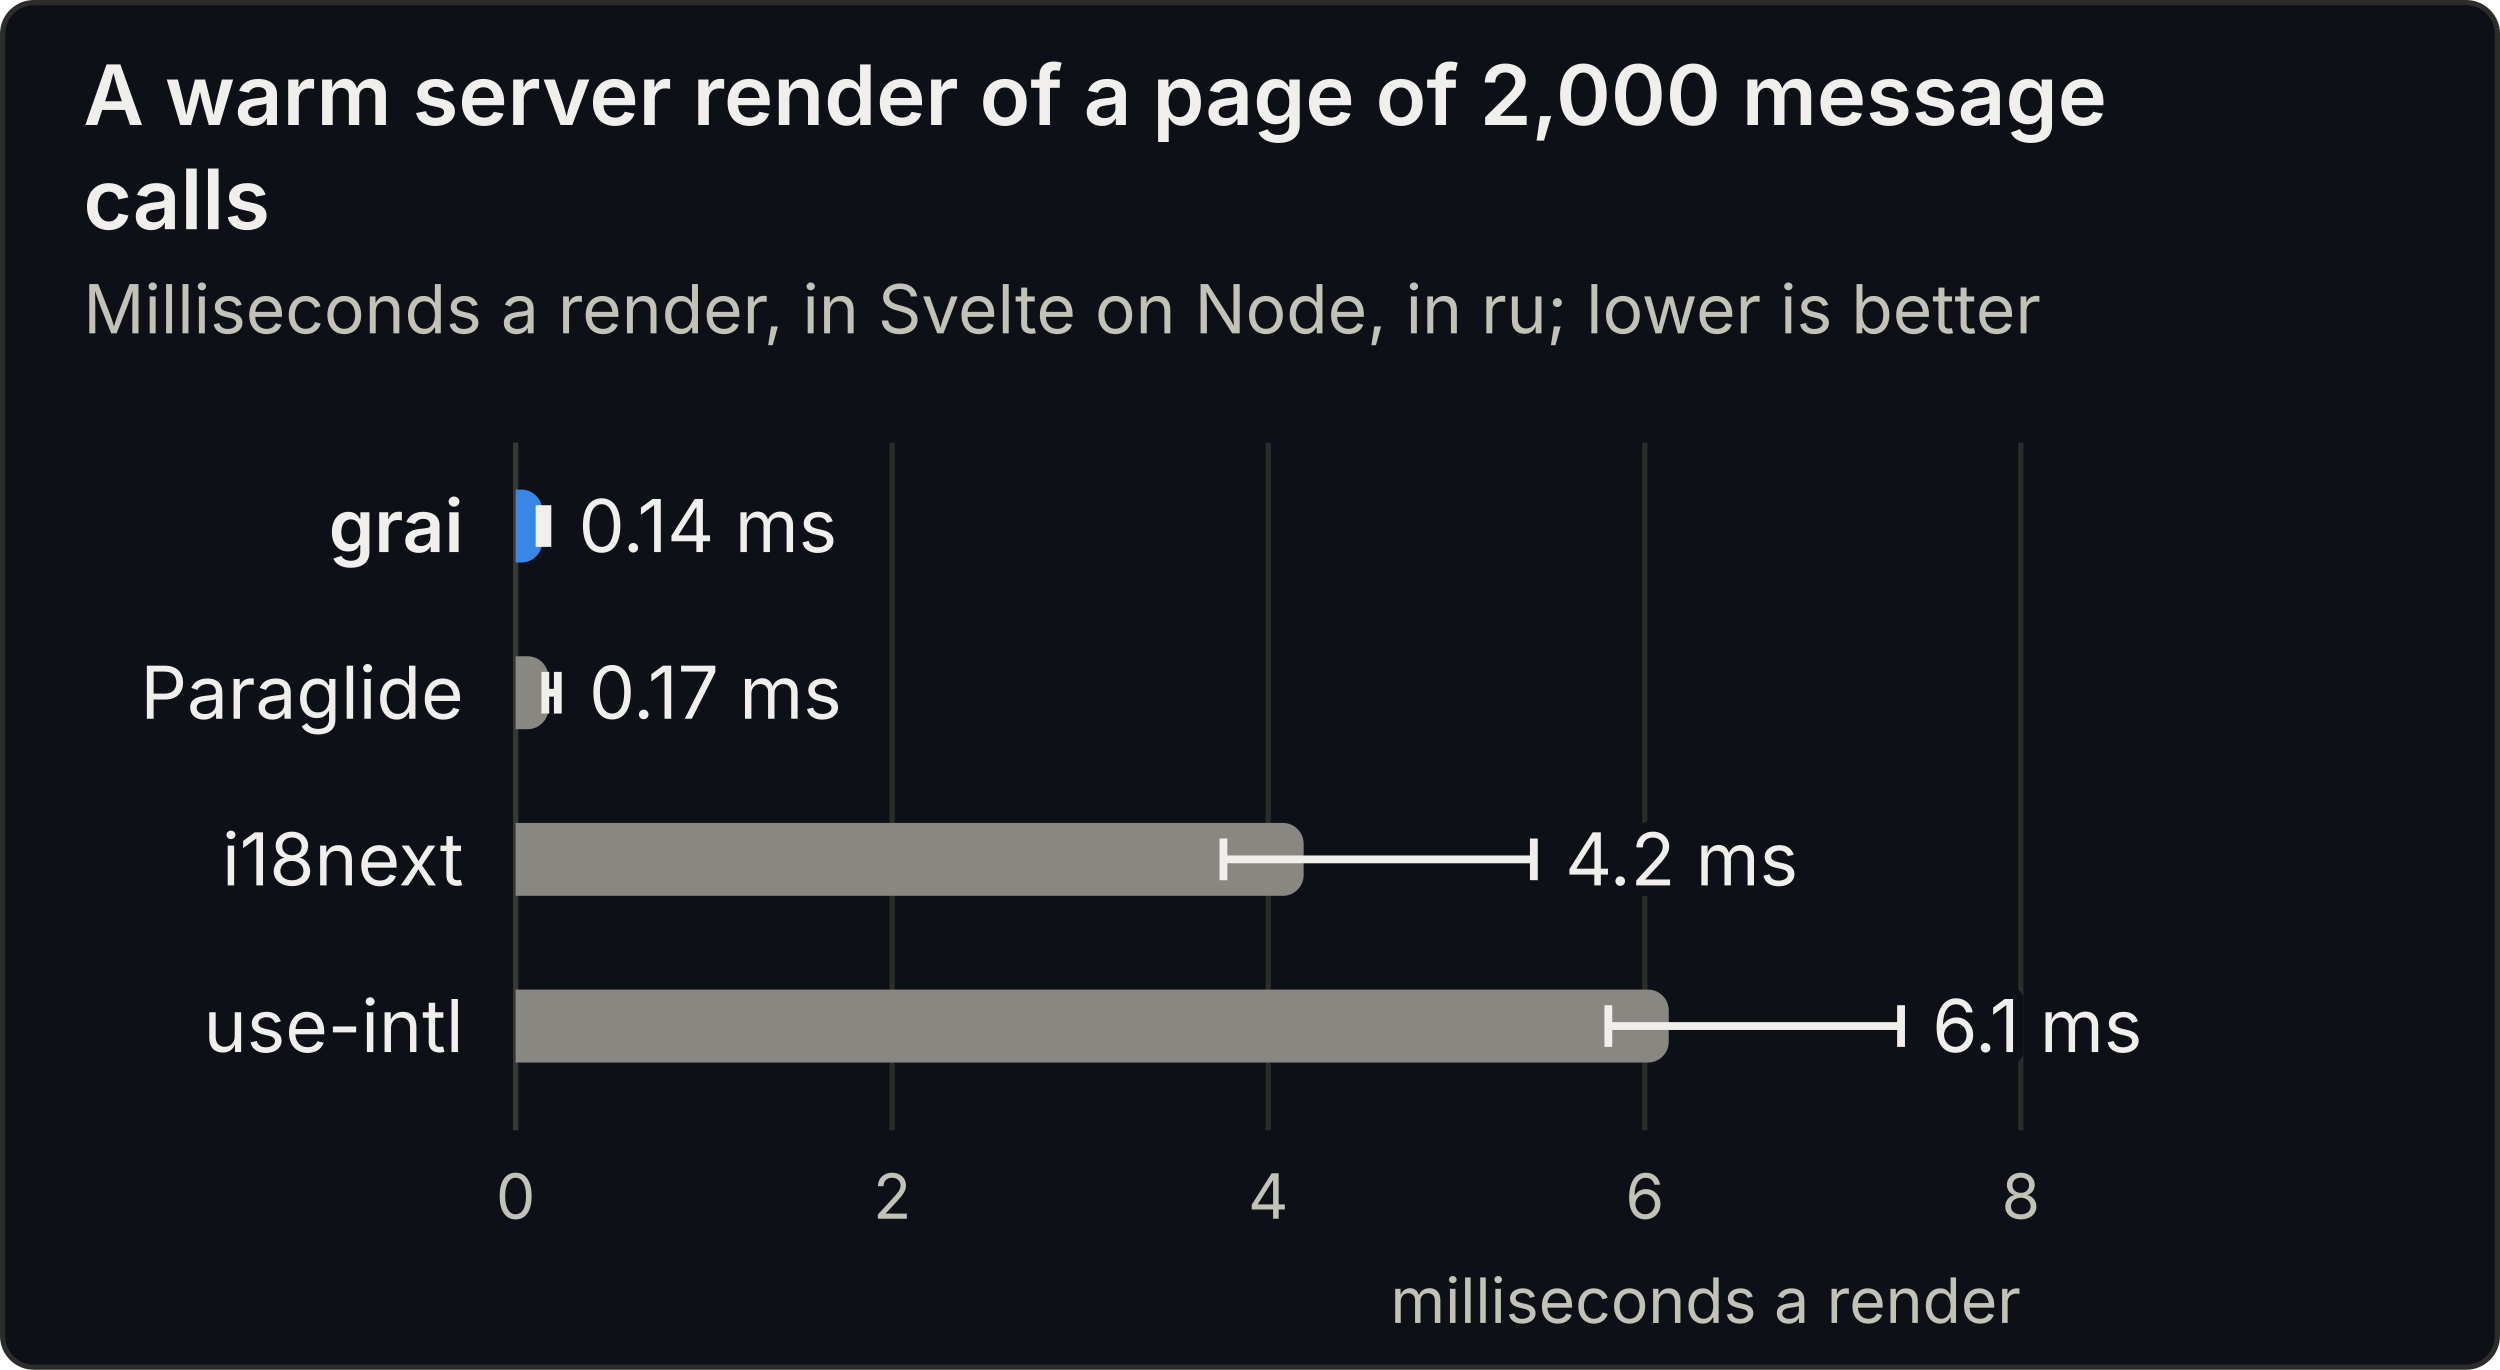
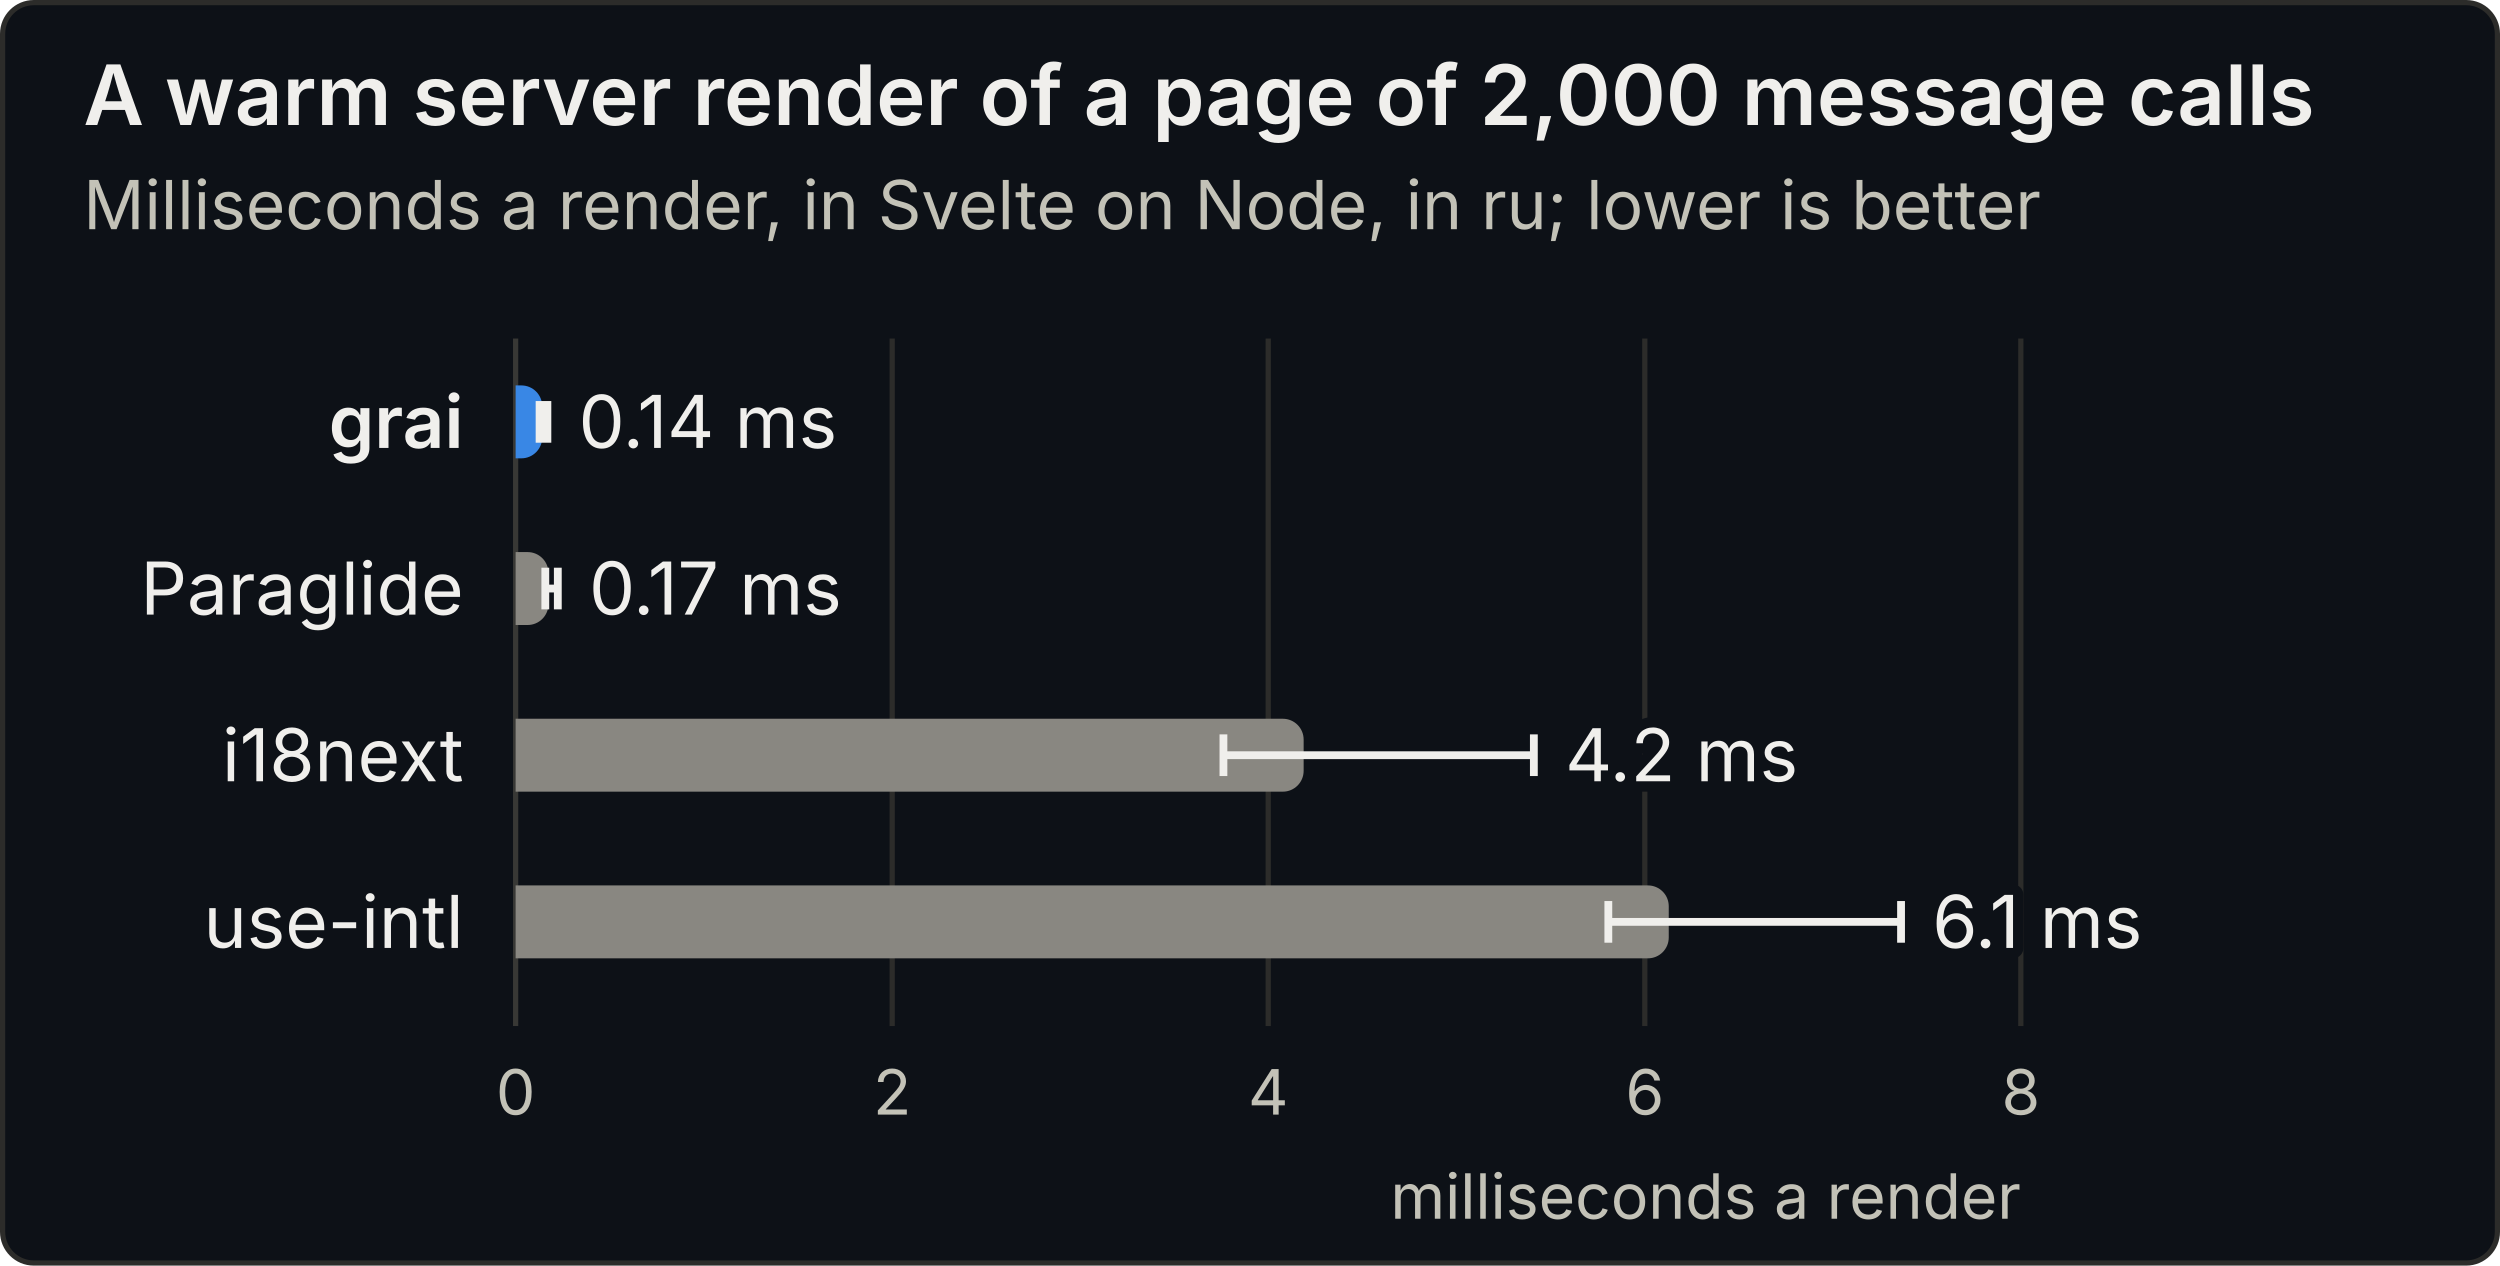
- <svg xmlns="http://www.w3.org/2000/svg" viewBox="0 0 480 263" width="480" height="263" font-family="system-ui, -apple-system, 'Segoe UI', sans-serif">
-   <rect x="0.5" y="0.5" width="479" height="262" rx="6" fill="#0d1117" stroke="#2c2c2a" />
-   <text x="16" y="24" font-size="16" font-weight="600" fill="#f0efec">A warm server render of a page of 2,000 message</text>
-   <text x="16" y="44" font-size="16" font-weight="600" fill="#f0efec">calls</text>
-   <text x="16" y="64" font-size="13" fill="#c3c2b7">Milliseconds a render, in Svelte on Node, in ru; lower is better</text>
-   <line x1="99" y1="85" x2="99" y2="217" stroke="#383835" stroke-width="1" />
-   <text x="99" y="234" font-size="12" text-anchor="middle" fill="#c3c2b7" style="font-variant-numeric: tabular-nums">0</text>
-   <line x1="171.3" y1="85" x2="171.3" y2="217" stroke="#2c2c2a" stroke-width="1" />
-   <text x="171.3" y="234" font-size="12" text-anchor="middle" fill="#c3c2b7" style="font-variant-numeric: tabular-nums">2</text>
-   <line x1="243.5" y1="85" x2="243.5" y2="217" stroke="#2c2c2a" stroke-width="1" />
-   <text x="243.5" y="234" font-size="12" text-anchor="middle" fill="#c3c2b7" style="font-variant-numeric: tabular-nums">4</text>
-   <line x1="315.8" y1="85" x2="315.8" y2="217" stroke="#2c2c2a" stroke-width="1" />
-   <text x="315.8" y="234" font-size="12" text-anchor="middle" fill="#c3c2b7" style="font-variant-numeric: tabular-nums">6</text>
-   <line x1="388" y1="85" x2="388" y2="217" stroke="#2c2c2a" stroke-width="1" />
-   <text x="388" y="234" font-size="12" text-anchor="middle" fill="#c3c2b7" style="font-variant-numeric: tabular-nums">8</text>
-   <text x="89" y="106" font-size="14" text-anchor="end" font-weight="600" fill="#f0efec">grai</text>
-   <path d="M99,94H100.1A4,4 0 0 1 104.1,98V104A4,4 0 0 1 100.1,108H99Z" fill="#3987e5" />
-   <path d="M103.6,101H105.1M103.6,97V105M105.1,97V105" stroke="#f0efec" stroke-width="1.5" fill="none" />
-   <text x="111.1" y="106" font-size="14" fill="#f0efec" stroke="#0d1117" stroke-width="4" stroke-linejoin="round" paint-order="stroke" style="font-variant-numeric: tabular-nums">0.14 ms</text>
-   <text x="89" y="138" font-size="14" text-anchor="end" fill="#f0efec">Paraglide</text>
-   <path d="M99,126H101.3A4,4 0 0 1 105.3,130V136A4,4 0 0 1 101.3,140H99Z" fill="#898781" />
-   <path d="M104.7,133H107.1M104.7,129V137M107.1,129V137" stroke="#f0efec" stroke-width="1.5" fill="none" />
-   <text x="113.1" y="138" font-size="14" fill="#f0efec" stroke="#0d1117" stroke-width="4" stroke-linejoin="round" paint-order="stroke" style="font-variant-numeric: tabular-nums">0.17 ms</text>
-   <text x="89" y="170" font-size="14" text-anchor="end" fill="#f0efec">i18next</text>
-   <path d="M99,158H246.3A4,4 0 0 1 250.3,162V168A4,4 0 0 1 246.3,172H99Z" fill="#898781" />
-   <path d="M234.9,165H294.5M234.9,161V169M294.5,161V169" stroke="#f0efec" stroke-width="1.5" fill="none" />
-   <text x="300.5" y="170" font-size="14" fill="#f0efec" stroke="#0d1117" stroke-width="4" stroke-linejoin="round" paint-order="stroke" style="font-variant-numeric: tabular-nums">4.2 ms</text>
-   <text x="89" y="202" font-size="14" text-anchor="end" fill="#f0efec">use-intl</text>
-   <path d="M99,190H316.4A4,4 0 0 1 320.4,194V200A4,4 0 0 1 316.4,204H99Z" fill="#898781" />
-   <path d="M308.8,197H365M308.8,193V201M365,193V201" stroke="#f0efec" stroke-width="1.5" fill="none" />
-   <text x="371" y="202" font-size="14" fill="#f0efec" stroke="#0d1117" stroke-width="4" stroke-linejoin="round" paint-order="stroke" style="font-variant-numeric: tabular-nums">6.1 ms</text>
-   <text x="388" y="254" font-size="12" text-anchor="end" fill="#c3c2b7">milliseconds a render</text>
+ <svg xmlns="http://www.w3.org/2000/svg" viewBox="0 0 480 243" width="480" height="243" font-family="system-ui, -apple-system, 'Segoe UI', sans-serif">
+   <rect x="0.5" y="0.5" width="479" height="242" rx="6" fill="#0d1117" stroke="#2c2c2a" />
+   <text x="16" y="24" font-size="16" font-weight="600" fill="#f0efec">A warm server render of a page of 2,000 message calls</text>
+   <text x="16" y="44" font-size="13" fill="#c3c2b7">Milliseconds a render, in Svelte on Node, in ru; lower is better</text>
+   <line x1="99" y1="65" x2="99" y2="197" stroke="#383835" stroke-width="1" />
+   <text x="99" y="214" font-size="12" text-anchor="middle" fill="#c3c2b7" style="font-variant-numeric: tabular-nums">0</text>
+   <line x1="171.3" y1="65" x2="171.3" y2="197" stroke="#2c2c2a" stroke-width="1" />
+   <text x="171.3" y="214" font-size="12" text-anchor="middle" fill="#c3c2b7" style="font-variant-numeric: tabular-nums">2</text>
+   <line x1="243.5" y1="65" x2="243.5" y2="197" stroke="#2c2c2a" stroke-width="1" />
+   <text x="243.5" y="214" font-size="12" text-anchor="middle" fill="#c3c2b7" style="font-variant-numeric: tabular-nums">4</text>
+   <line x1="315.8" y1="65" x2="315.8" y2="197" stroke="#2c2c2a" stroke-width="1" />
+   <text x="315.8" y="214" font-size="12" text-anchor="middle" fill="#c3c2b7" style="font-variant-numeric: tabular-nums">6</text>
+   <line x1="388" y1="65" x2="388" y2="197" stroke="#2c2c2a" stroke-width="1" />
+   <text x="388" y="214" font-size="12" text-anchor="middle" fill="#c3c2b7" style="font-variant-numeric: tabular-nums">8</text>
+   <text x="89" y="86" font-size="14" text-anchor="end" font-weight="600" fill="#f0efec">grai</text>
+   <path d="M99,74H100.1A4,4 0 0 1 104.1,78V84A4,4 0 0 1 100.1,88H99Z" fill="#3987e5" />
+   <path d="M103.6,81H105.1M103.6,77V85M105.1,77V85" stroke="#f0efec" stroke-width="1.5" fill="none" />
+   <text x="111.1" y="86" font-size="14" fill="#f0efec" stroke="#0d1117" stroke-width="4" stroke-linejoin="round" paint-order="stroke" style="font-variant-numeric: tabular-nums">0.14 ms</text>
+   <text x="89" y="118" font-size="14" text-anchor="end" fill="#f0efec">Paraglide</text>
+   <path d="M99,106H101.3A4,4 0 0 1 105.3,110V116A4,4 0 0 1 101.3,120H99Z" fill="#898781" />
+   <path d="M104.7,113H107.1M104.7,109V117M107.1,109V117" stroke="#f0efec" stroke-width="1.5" fill="none" />
+   <text x="113.1" y="118" font-size="14" fill="#f0efec" stroke="#0d1117" stroke-width="4" stroke-linejoin="round" paint-order="stroke" style="font-variant-numeric: tabular-nums">0.17 ms</text>
+   <text x="89" y="150" font-size="14" text-anchor="end" fill="#f0efec">i18next</text>
+   <path d="M99,138H246.3A4,4 0 0 1 250.3,142V148A4,4 0 0 1 246.3,152H99Z" fill="#898781" />
+   <path d="M234.9,145H294.5M234.9,141V149M294.5,141V149" stroke="#f0efec" stroke-width="1.5" fill="none" />
+   <text x="300.5" y="150" font-size="14" fill="#f0efec" stroke="#0d1117" stroke-width="4" stroke-linejoin="round" paint-order="stroke" style="font-variant-numeric: tabular-nums">4.2 ms</text>
+   <text x="89" y="182" font-size="14" text-anchor="end" fill="#f0efec">use-intl</text>
+   <path d="M99,170H316.4A4,4 0 0 1 320.4,174V180A4,4 0 0 1 316.4,184H99Z" fill="#898781" />
+   <path d="M308.8,177H365M308.8,173V181M365,173V181" stroke="#f0efec" stroke-width="1.5" fill="none" />
+   <text x="371" y="182" font-size="14" fill="#f0efec" stroke="#0d1117" stroke-width="4" stroke-linejoin="round" paint-order="stroke" style="font-variant-numeric: tabular-nums">6.1 ms</text>
+   <text x="388" y="234" font-size="12" text-anchor="end" fill="#c3c2b7">milliseconds a render</text>
</svg>
